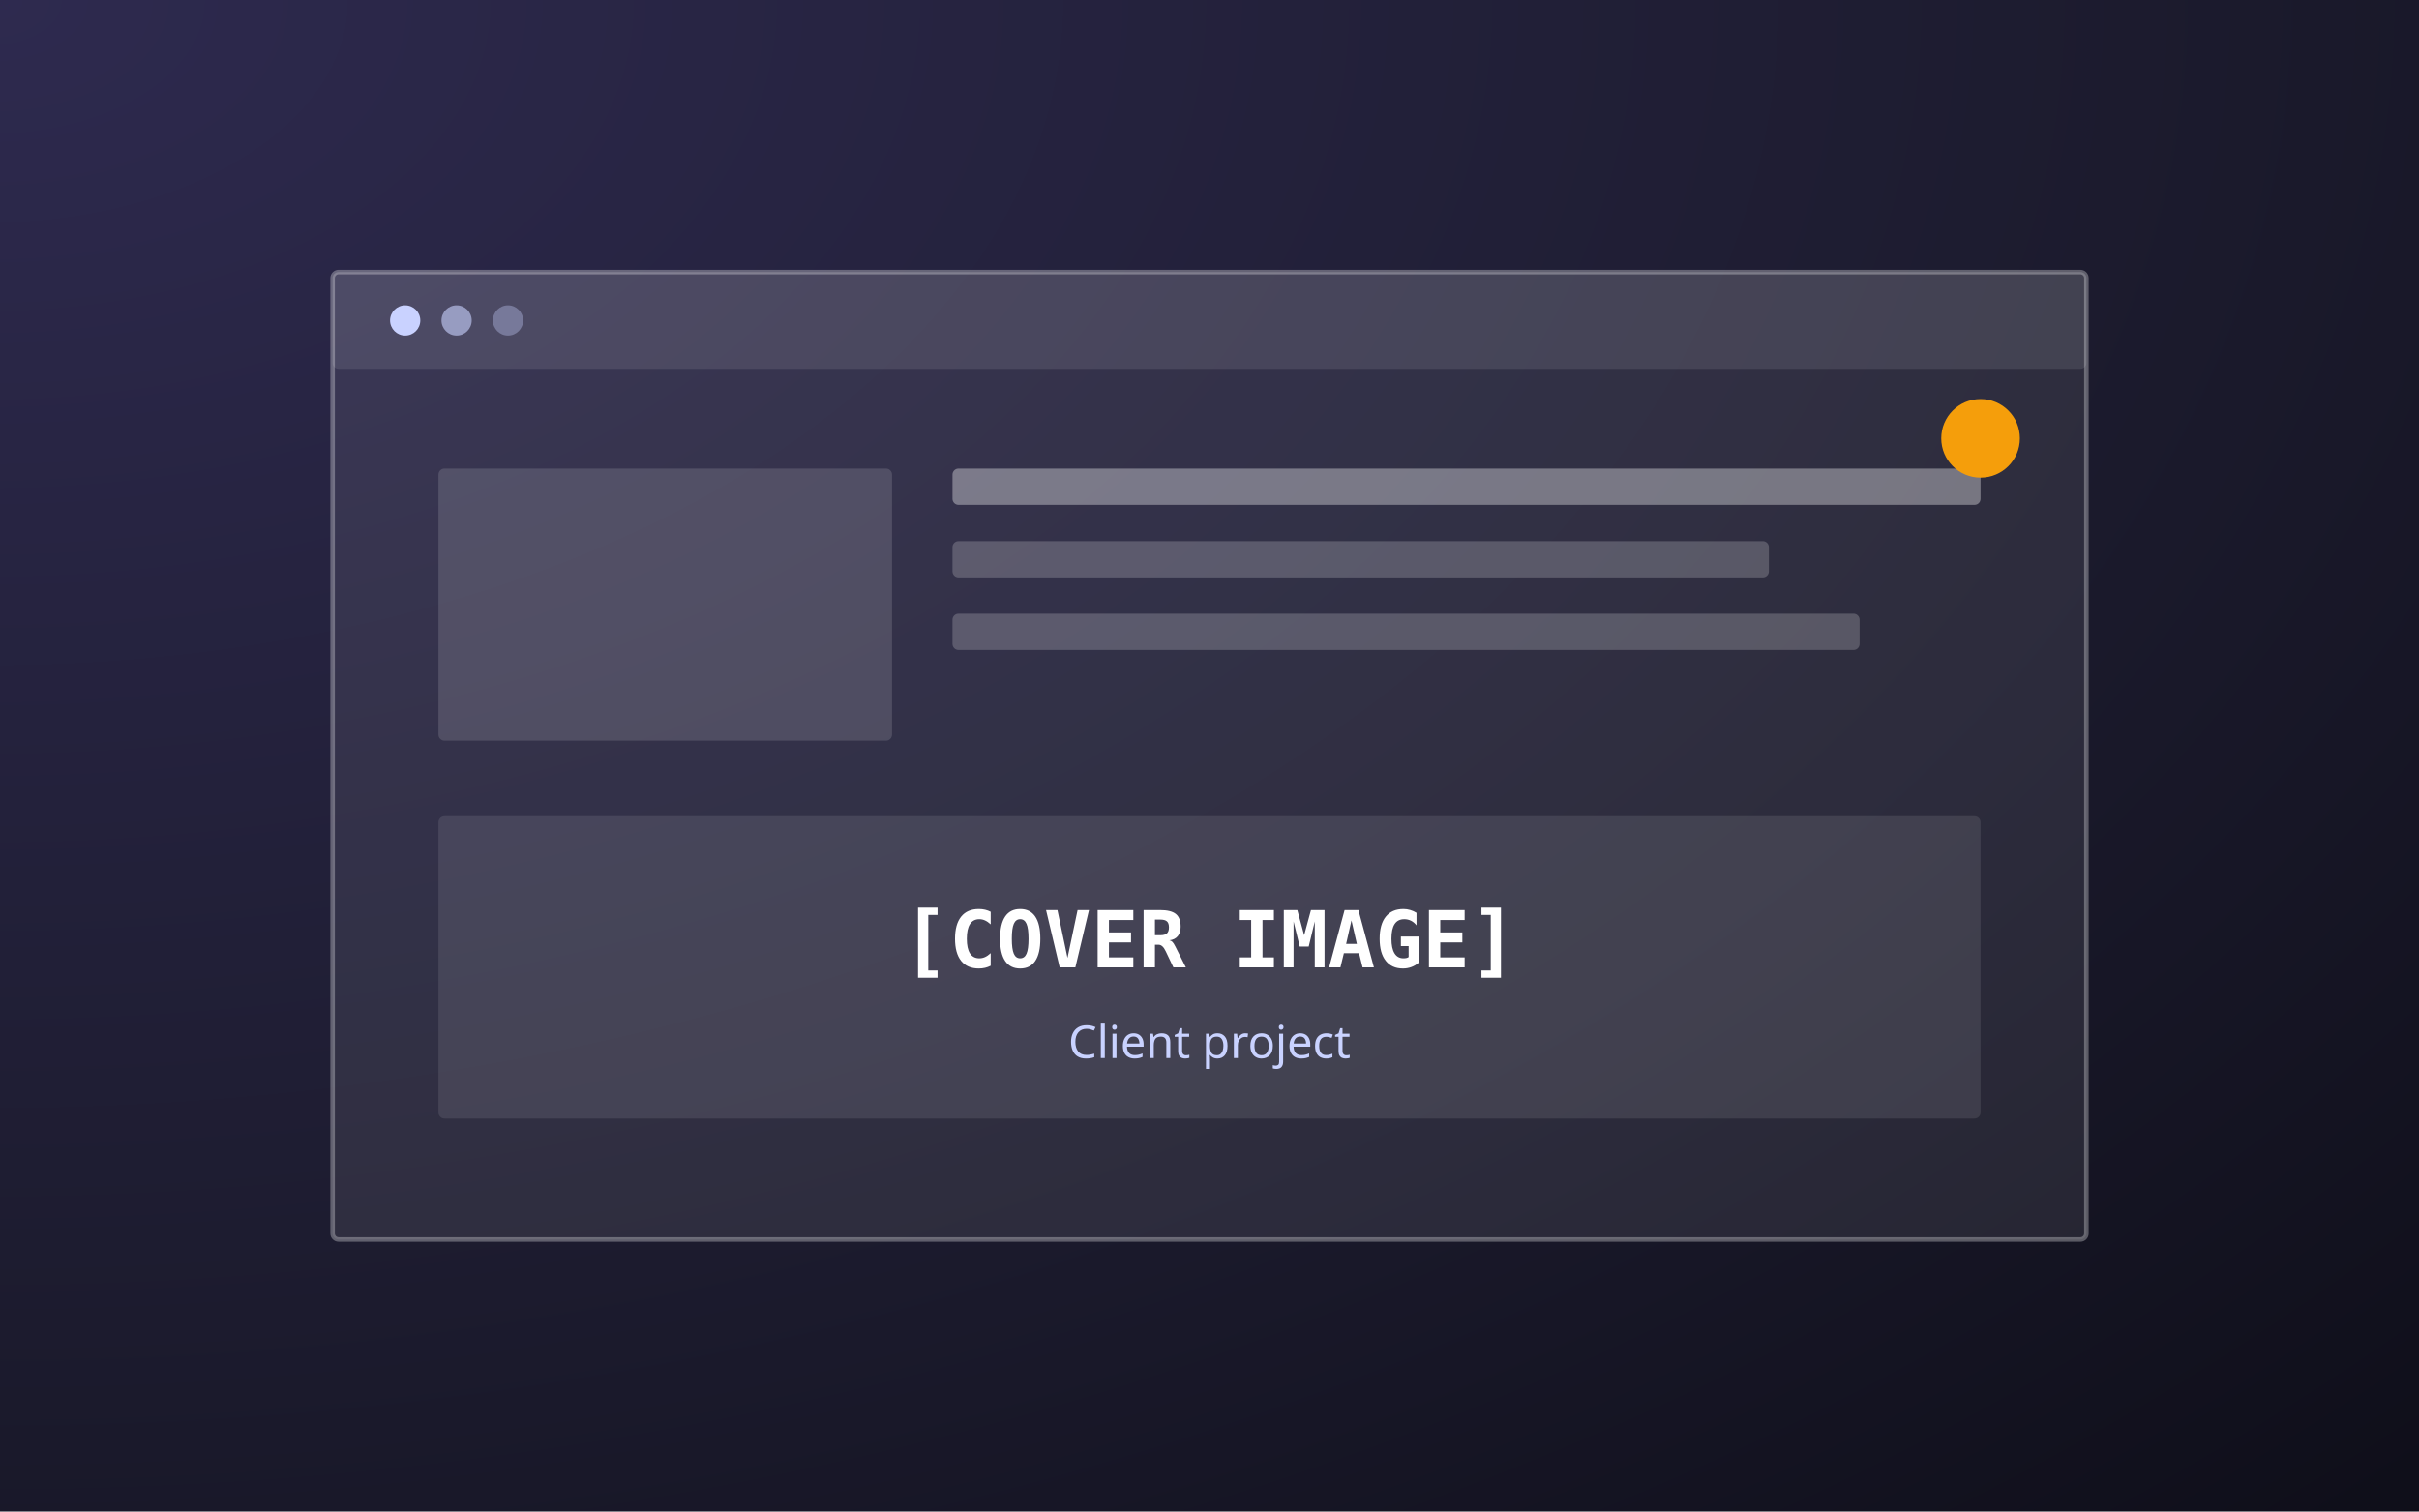
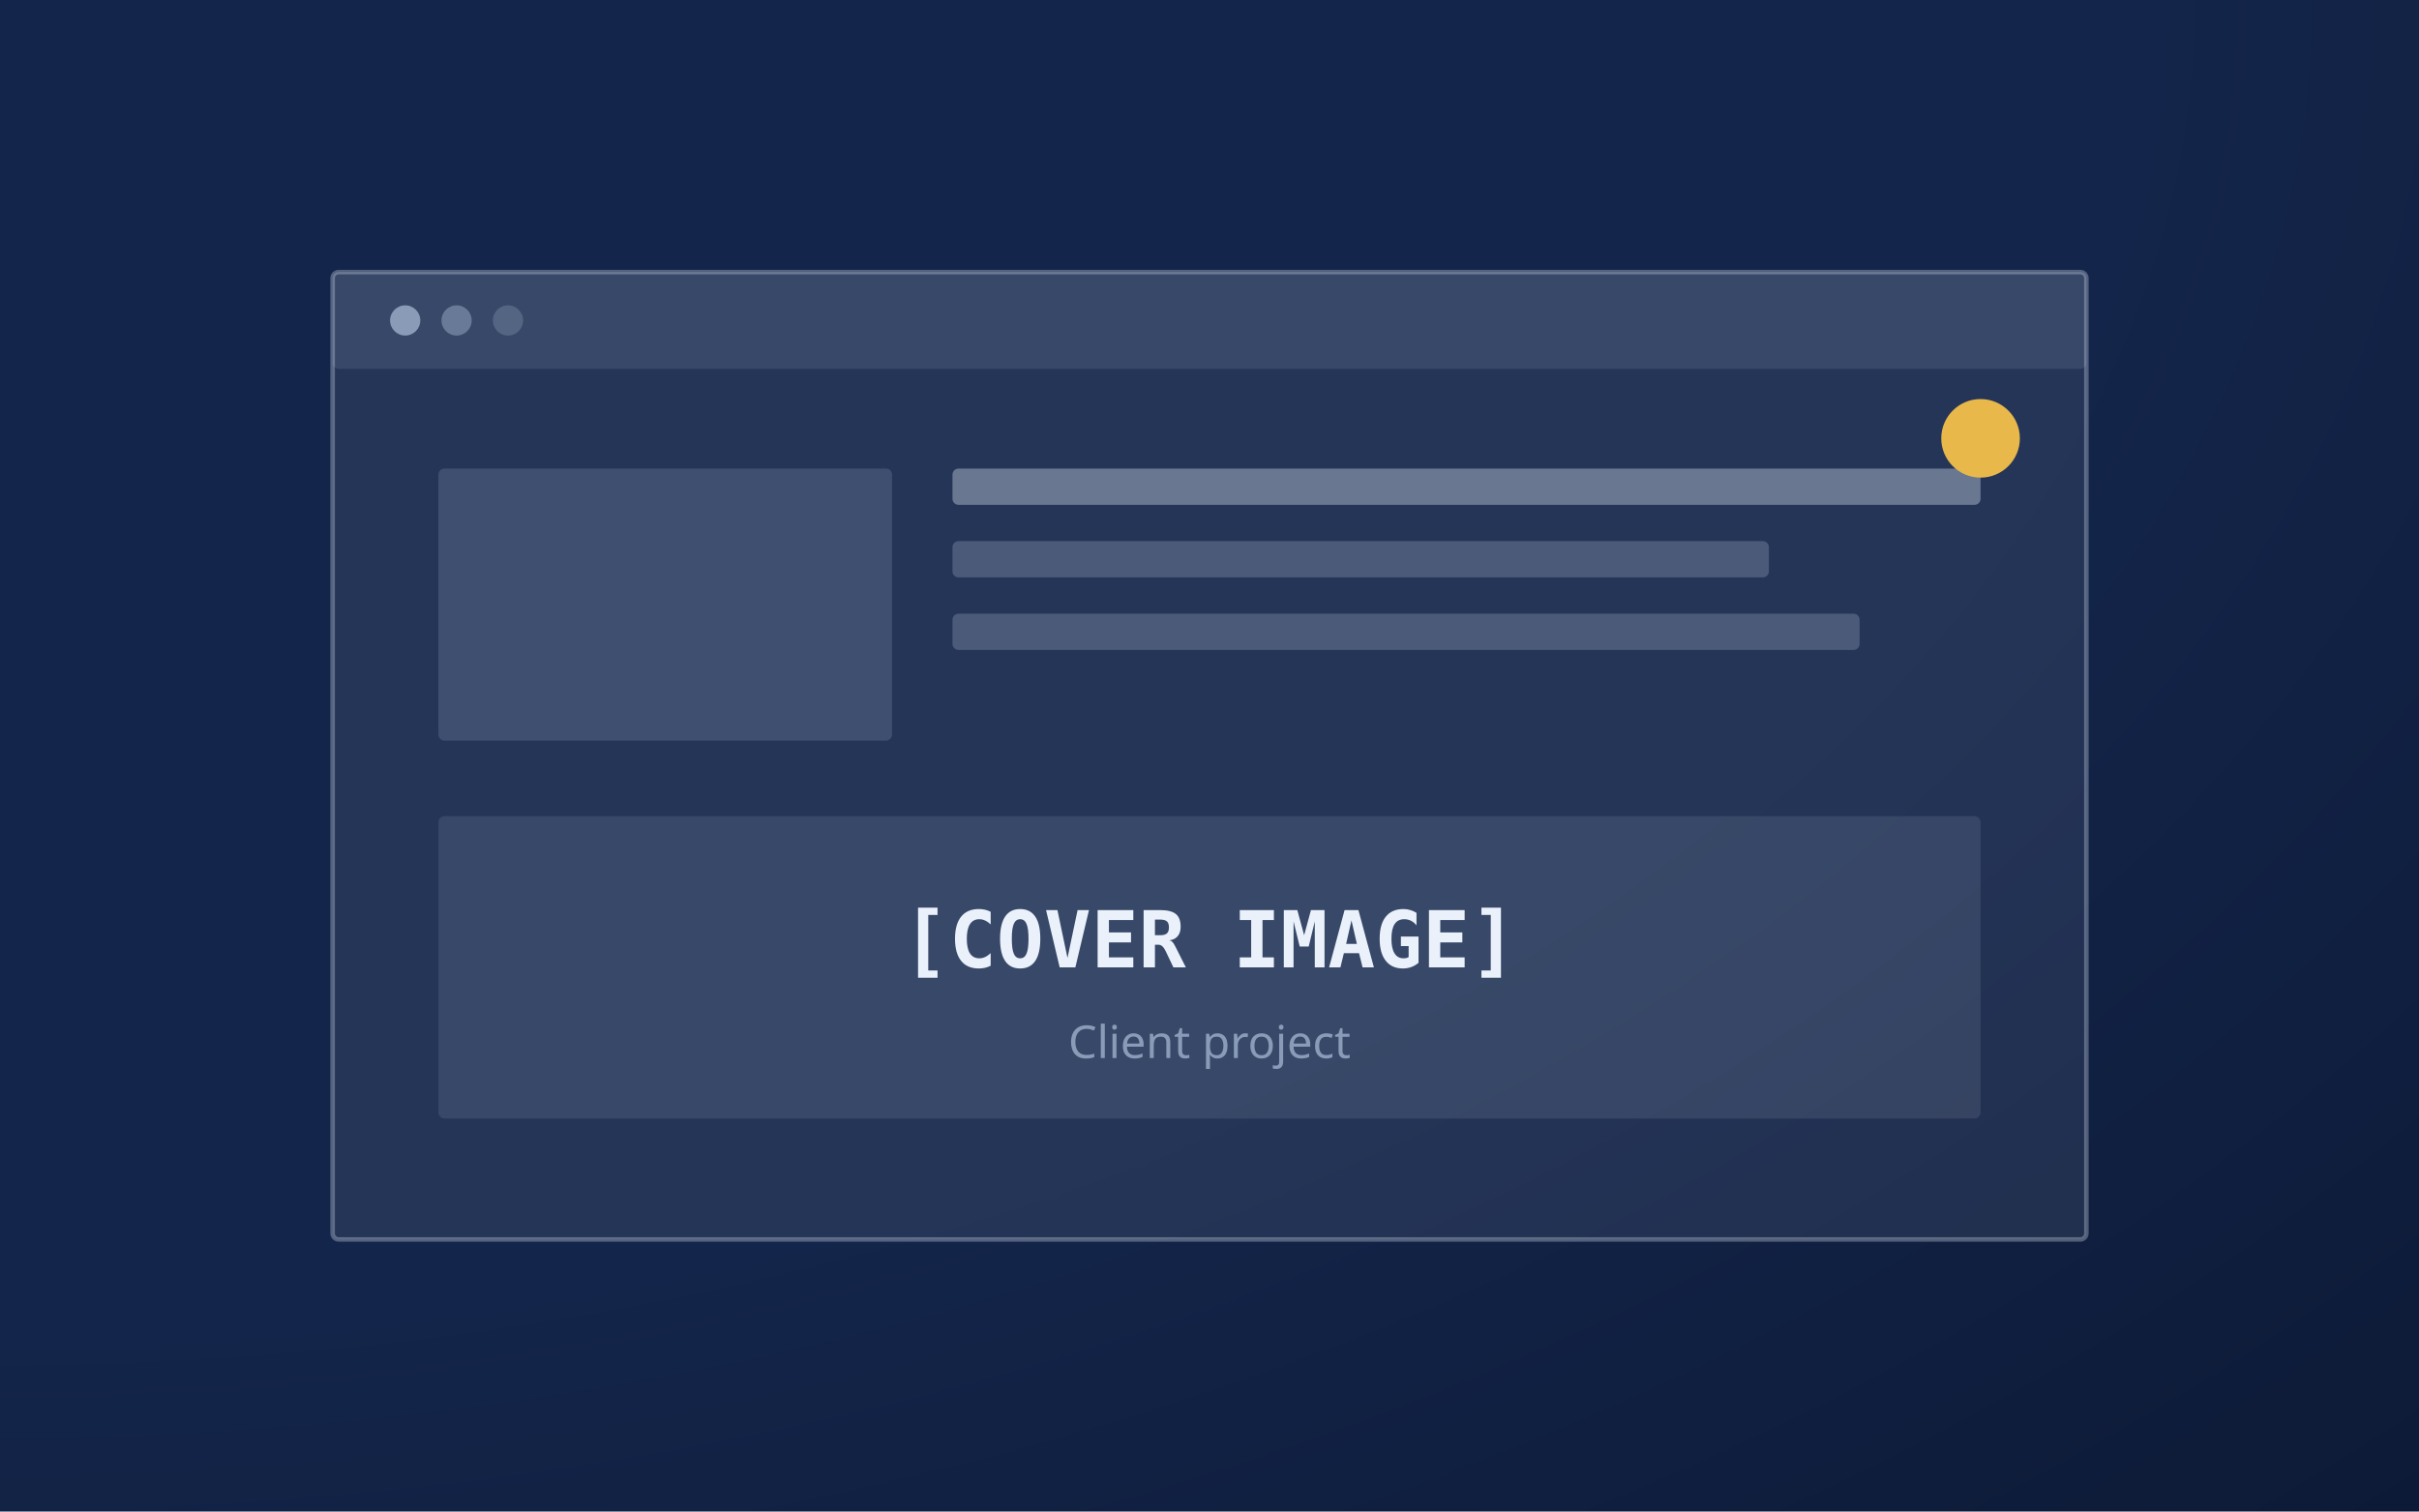
<svg xmlns="http://www.w3.org/2000/svg" width="1600" height="1000" fill="none" viewBox="0 0 1600 1000">
  <defs>
    <radialGradient id="g" cx="0" cy="0" r="1.6" gradientUnits="objectBoundingBox">
-       <stop offset="0" stop-color="#2e2a4f" />
-       <stop offset=".55" stop-color="#1c1b2e" />
-       <stop offset="1" stop-color="#0a0a12" />
+       <stop offset="0" stop-color="#13254A" />
+       <stop offset=".55" stop-color="#13254A" />
+       <stop offset="1" stop-color="#0B1630" />
    </radialGradient>
  </defs>
  <path fill="url(#g)" d="M0 0h1600v1000H0z" />
-   <rect width="1160" height="640" x="220" y="180" fill="#fff" fill-opacity=".08" stroke="#fff" stroke-opacity=".3" stroke-width="3" rx="4" />
-   <rect width="1160" height="64" x="220" y="180" fill="#fff" fill-opacity=".1" rx="4" />
-   <circle cx="268" cy="212" r="10" fill="#c9d2ff" />
-   <circle cx="302" cy="212" r="10" fill="#c9d2ff" fill-opacity=".6" />
-   <circle cx="336" cy="212" r="10" fill="#c9d2ff" fill-opacity=".35" />
-   <rect width="300" height="180" x="290" y="310" fill="#fff" fill-opacity=".14" rx="4" />
-   <rect width="680" height="24" x="630" y="310" fill="#fff" fill-opacity=".35" rx="4" />
-   <rect width="540" height="24" x="630" y="358" fill="#fff" fill-opacity=".2" rx="4" />
-   <rect width="600" height="24" x="630" y="406" fill="#fff" fill-opacity=".2" rx="4" />
-   <rect width="1020" height="200" x="290" y="540" fill="#fff" fill-opacity=".1" rx="4" />
-   <circle cx="1310" cy="290" r="26" fill="#f59e0b" />
-   <text x="800" y="640" fill="#fff" font-family="ui-monospace, monospace" font-size="52" font-weight="700" text-anchor="middle">[COVER IMAGE]</text>
-   <text x="800" y="700" fill="#c9d2ff" font-family="ui-sans-serif, system-ui, sans-serif" font-size="30" text-anchor="middle">Client project</text>
+   <rect width="1160" height="640" x="220" y="180" fill="#EAF1FB" fill-opacity=".08" stroke="#EAF1FB" stroke-opacity=".3" stroke-width="3" rx="4" />
+   <rect width="1160" height="64" x="220" y="180" fill="#EAF1FB" fill-opacity=".1" rx="4" />
+   <circle cx="268" cy="212" r="10" fill="#8A9BB8" />
+   <circle cx="302" cy="212" r="10" fill="#8A9BB8" fill-opacity=".6" />
+   <circle cx="336" cy="212" r="10" fill="#8A9BB8" fill-opacity=".35" />
+   <rect width="300" height="180" x="290" y="310" fill="#EAF1FB" fill-opacity=".14" rx="4" />
+   <rect width="680" height="24" x="630" y="310" fill="#EAF1FB" fill-opacity=".35" rx="4" />
+   <rect width="540" height="24" x="630" y="358" fill="#EAF1FB" fill-opacity=".2" rx="4" />
+   <rect width="600" height="24" x="630" y="406" fill="#EAF1FB" fill-opacity=".2" rx="4" />
+   <rect width="1020" height="200" x="290" y="540" fill="#EAF1FB" fill-opacity=".1" rx="4" />
+   <circle cx="1310" cy="290" r="26" fill="#E8B84A" />
+   <text x="800" y="640" fill="#EAF1FB" font-family="ui-monospace, monospace" font-size="52" font-weight="700" text-anchor="middle">[COVER IMAGE]</text>
+   <text x="800" y="700" fill="#8A9BB8" font-family="ui-sans-serif, system-ui, sans-serif" font-size="30" text-anchor="middle">Client project</text>
</svg>
